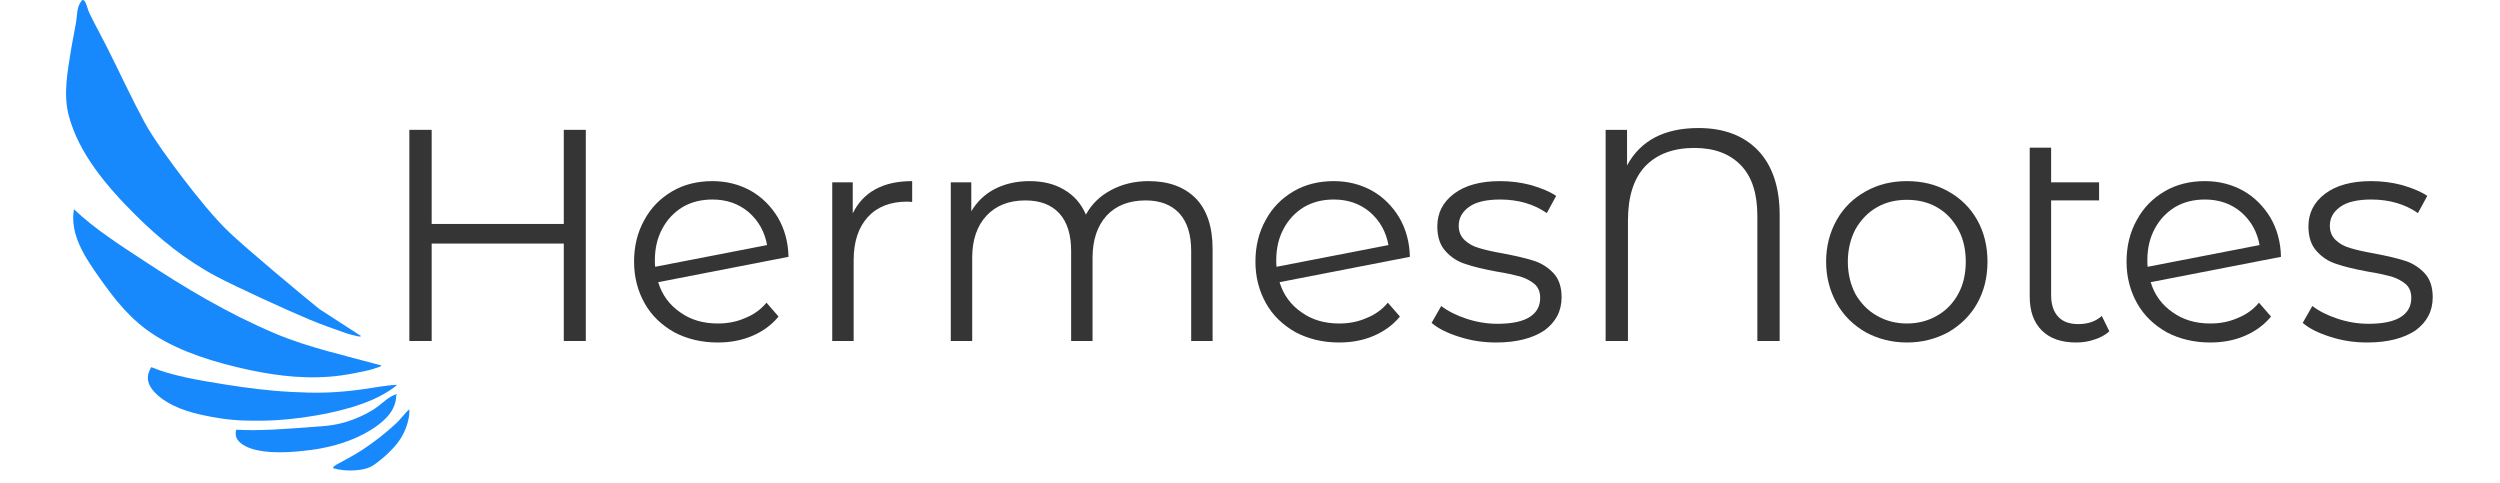
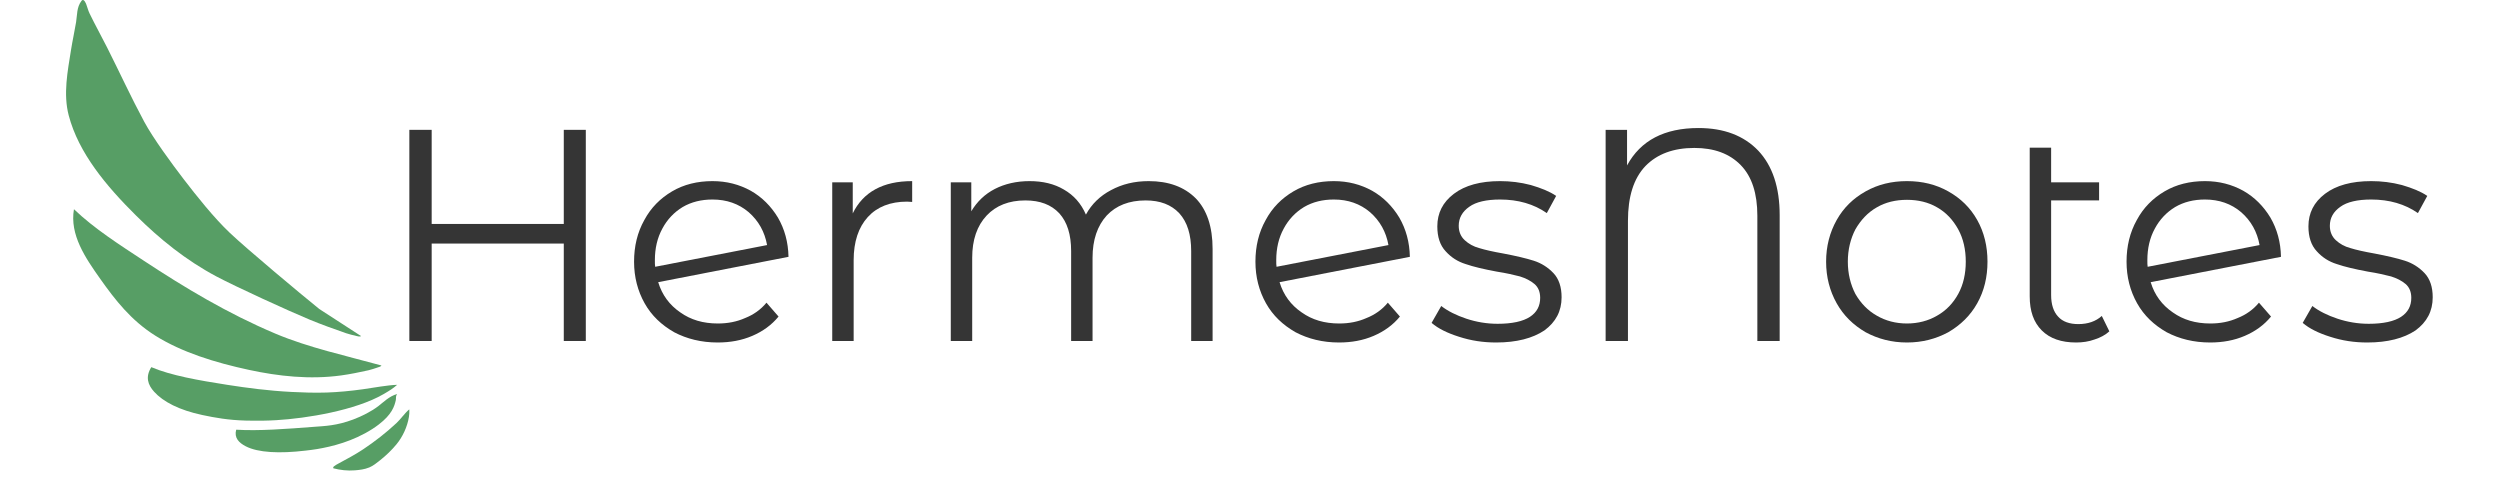
<svg xmlns="http://www.w3.org/2000/svg" width="100%" height="100%" viewBox="0 0 1607 310" version="1.1" xml:space="preserve" style="fill-rule:evenodd;clip-rule:evenodd;stroke-linejoin:round;stroke-miterlimit:2;">
  <g transform="matrix(1,0,0,1,0,-2548.62)">
    <g id="logo-l" transform="matrix(1.00388,0,0,0.19375,0,2548.62)">
      <rect x="0" y="0" width="1600" height="1600" style="fill:none;" />
      <g id="Logo" transform="matrix(1.90898,0,0,9.89104,-798.972,-5790.72)">
        <g transform="matrix(0.964506,0,0,0.964506,-34.6725,119.754)">
          <g transform="matrix(104.898,0,0,104.898,600.284,601.418)">
            <path d="M0.699,-0.7L0.699,-0L0.626,-0L0.626,-0.323L0.188,-0.323L0.188,-0L0.114,-0L0.114,-0.7L0.188,-0.7L0.188,-0.388L0.626,-0.388L0.626,-0.7L0.699,-0.7Z" style="fill:rgb(53,53,53);fill-rule:nonzero;" />
          </g>
          <g transform="matrix(104.898,0,0,104.898,685.566,601.418)">
            <path d="M0.324,-0.058C0.357,-0.058 0.387,-0.064 0.414,-0.076C0.442,-0.087 0.466,-0.104 0.485,-0.127L0.525,-0.081C0.502,-0.053 0.473,-0.032 0.438,-0.017C0.403,-0.002 0.365,0.005 0.323,0.005C0.269,0.005 0.221,-0.007 0.179,-0.029C0.137,-0.053 0.104,-0.084 0.081,-0.125C0.058,-0.166 0.046,-0.212 0.046,-0.263C0.046,-0.314 0.057,-0.36 0.08,-0.401C0.102,-0.442 0.133,-0.473 0.172,-0.496C0.211,-0.519 0.256,-0.53 0.306,-0.53C0.353,-0.53 0.395,-0.519 0.433,-0.498C0.47,-0.477 0.5,-0.447 0.523,-0.409C0.545,-0.371 0.557,-0.328 0.558,-0.279L0.126,-0.195C0.139,-0.152 0.164,-0.119 0.199,-0.095C0.234,-0.07 0.275,-0.058 0.324,-0.058ZM0.306,-0.469C0.269,-0.469 0.236,-0.461 0.207,-0.444C0.179,-0.427 0.156,-0.403 0.14,-0.373C0.123,-0.342 0.115,-0.307 0.115,-0.268C0.115,-0.258 0.115,-0.251 0.116,-0.246L0.487,-0.318C0.479,-0.362 0.459,-0.398 0.426,-0.427C0.393,-0.455 0.353,-0.469 0.306,-0.469Z" style="fill:rgb(53,53,53);fill-rule:nonzero;" />
          </g>
          <g transform="matrix(104.898,0,0,104.898,748.924,601.418)">
            <path d="M0.167,-0.423C0.184,-0.458 0.209,-0.485 0.242,-0.503C0.275,-0.521 0.315,-0.53 0.364,-0.53L0.364,-0.461L0.347,-0.462C0.292,-0.462 0.248,-0.445 0.217,-0.411C0.186,-0.377 0.17,-0.329 0.17,-0.268L0.17,-0L0.099,-0L0.099,-0.526L0.167,-0.526L0.167,-0.423Z" style="fill:rgb(53,53,53);fill-rule:nonzero;" />
          </g>
          <g transform="matrix(104.898,0,0,104.898,790.149,601.418)">
            <path d="M0.755,-0.53C0.821,-0.53 0.873,-0.511 0.911,-0.473C0.948,-0.435 0.967,-0.379 0.967,-0.305L0.967,-0L0.896,-0L0.896,-0.298C0.896,-0.353 0.883,-0.394 0.857,-0.423C0.83,-0.452 0.793,-0.466 0.745,-0.466C0.69,-0.466 0.647,-0.449 0.616,-0.416C0.585,-0.382 0.569,-0.335 0.569,-0.276L0.569,-0L0.498,-0L0.498,-0.298C0.498,-0.353 0.485,-0.394 0.459,-0.423C0.432,-0.452 0.395,-0.466 0.346,-0.466C0.292,-0.466 0.249,-0.449 0.218,-0.416C0.186,-0.382 0.17,-0.335 0.17,-0.276L0.17,-0L0.099,-0L0.099,-0.526L0.167,-0.526L0.167,-0.43C0.186,-0.462 0.212,-0.487 0.245,-0.504C0.278,-0.521 0.317,-0.53 0.36,-0.53C0.404,-0.53 0.442,-0.521 0.474,-0.502C0.507,-0.483 0.531,-0.456 0.547,-0.419C0.566,-0.454 0.594,-0.481 0.63,-0.5C0.667,-0.52 0.708,-0.53 0.755,-0.53Z" style="fill:rgb(53,53,53);fill-rule:nonzero;" />
          </g>
          <g transform="matrix(104.898,0,0,104.898,901.656,601.418)">
            <path d="M0.324,-0.058C0.357,-0.058 0.387,-0.064 0.414,-0.076C0.442,-0.087 0.466,-0.104 0.485,-0.127L0.525,-0.081C0.502,-0.053 0.473,-0.032 0.438,-0.017C0.403,-0.002 0.365,0.005 0.323,0.005C0.269,0.005 0.221,-0.007 0.179,-0.029C0.137,-0.053 0.104,-0.084 0.081,-0.125C0.058,-0.166 0.046,-0.212 0.046,-0.263C0.046,-0.314 0.057,-0.36 0.08,-0.401C0.102,-0.442 0.133,-0.473 0.172,-0.496C0.211,-0.519 0.256,-0.53 0.306,-0.53C0.353,-0.53 0.395,-0.519 0.433,-0.498C0.47,-0.477 0.5,-0.447 0.523,-0.409C0.545,-0.371 0.557,-0.328 0.558,-0.279L0.126,-0.195C0.139,-0.152 0.164,-0.119 0.199,-0.095C0.234,-0.07 0.275,-0.058 0.324,-0.058ZM0.306,-0.469C0.269,-0.469 0.236,-0.461 0.207,-0.444C0.179,-0.427 0.156,-0.403 0.14,-0.373C0.123,-0.342 0.115,-0.307 0.115,-0.268C0.115,-0.258 0.115,-0.251 0.116,-0.246L0.487,-0.318C0.479,-0.362 0.459,-0.398 0.426,-0.427C0.393,-0.455 0.353,-0.469 0.306,-0.469Z" style="fill:rgb(53,53,53);fill-rule:nonzero;" />
          </g>
          <g transform="matrix(104.898,0,0,104.898,965.014,601.418)">
            <path d="M0.24,0.005C0.197,0.005 0.157,-0.001 0.117,-0.014C0.079,-0.026 0.048,-0.041 0.026,-0.06L0.058,-0.116C0.08,-0.099 0.108,-0.085 0.141,-0.074C0.174,-0.063 0.209,-0.057 0.245,-0.057C0.293,-0.057 0.329,-0.065 0.352,-0.08C0.375,-0.095 0.386,-0.116 0.386,-0.143C0.386,-0.162 0.38,-0.178 0.367,-0.189C0.354,-0.2 0.338,-0.208 0.319,-0.214C0.3,-0.219 0.274,-0.225 0.242,-0.23C0.199,-0.238 0.165,-0.246 0.139,-0.255C0.113,-0.263 0.091,-0.277 0.073,-0.297C0.054,-0.317 0.045,-0.345 0.045,-0.38C0.045,-0.424 0.063,-0.46 0.1,-0.488C0.137,-0.516 0.188,-0.53 0.253,-0.53C0.287,-0.53 0.321,-0.526 0.355,-0.517C0.389,-0.507 0.417,-0.496 0.439,-0.481L0.408,-0.424C0.365,-0.454 0.313,-0.469 0.253,-0.469C0.208,-0.469 0.173,-0.461 0.151,-0.445C0.128,-0.429 0.116,-0.408 0.116,-0.382C0.116,-0.362 0.123,-0.346 0.136,-0.334C0.149,-0.322 0.165,-0.313 0.184,-0.308C0.203,-0.302 0.23,-0.296 0.264,-0.29C0.306,-0.282 0.34,-0.274 0.365,-0.266C0.39,-0.258 0.412,-0.244 0.43,-0.225C0.448,-0.206 0.457,-0.179 0.457,-0.145C0.457,-0.099 0.438,-0.063 0.4,-0.035C0.361,-0.009 0.308,0.005 0.24,0.005Z" style="fill:rgb(53,53,53);fill-rule:nonzero;" />
          </g>
          <g transform="matrix(104.898,0,0,104.898,1016.31,601.418)">
            <path d="M0.422,-0.706C0.506,-0.706 0.572,-0.681 0.62,-0.631C0.667,-0.581 0.691,-0.51 0.691,-0.417L0.691,-0L0.617,-0L0.617,-0.415C0.617,-0.489 0.599,-0.545 0.562,-0.583C0.525,-0.621 0.474,-0.64 0.408,-0.64C0.339,-0.64 0.285,-0.62 0.246,-0.58C0.207,-0.539 0.188,-0.479 0.188,-0.398L0.188,-0L0.114,-0L0.114,-0.7L0.185,-0.7L0.185,-0.582C0.23,-0.665 0.309,-0.706 0.422,-0.706Z" style="fill:rgb(53,53,53);fill-rule:nonzero;" />
          </g>
          <g transform="matrix(104.898,0,0,104.898,1100.12,601.418)">
            <path d="M0.314,0.005C0.263,0.005 0.218,-0.007 0.177,-0.029C0.136,-0.053 0.104,-0.084 0.081,-0.125C0.058,-0.166 0.046,-0.212 0.046,-0.263C0.046,-0.314 0.058,-0.36 0.081,-0.401C0.104,-0.442 0.136,-0.473 0.177,-0.496C0.218,-0.519 0.263,-0.53 0.314,-0.53C0.365,-0.53 0.41,-0.519 0.451,-0.496C0.492,-0.473 0.524,-0.442 0.547,-0.401C0.57,-0.36 0.581,-0.314 0.581,-0.263C0.581,-0.212 0.57,-0.166 0.547,-0.125C0.524,-0.084 0.492,-0.053 0.451,-0.029C0.41,-0.007 0.365,0.005 0.314,0.005ZM0.314,-0.058C0.351,-0.058 0.385,-0.067 0.414,-0.084C0.444,-0.101 0.467,-0.125 0.484,-0.156C0.501,-0.187 0.509,-0.223 0.509,-0.263C0.509,-0.303 0.501,-0.339 0.484,-0.37C0.467,-0.401 0.444,-0.426 0.414,-0.443C0.385,-0.46 0.351,-0.468 0.314,-0.468C0.277,-0.468 0.243,-0.46 0.214,-0.443C0.184,-0.426 0.161,-0.401 0.143,-0.37C0.127,-0.339 0.118,-0.303 0.118,-0.263C0.118,-0.223 0.127,-0.187 0.143,-0.156C0.161,-0.125 0.184,-0.101 0.214,-0.084C0.243,-0.067 0.277,-0.058 0.314,-0.058Z" style="fill:rgb(53,53,53);fill-rule:nonzero;" />
          </g>
          <g transform="matrix(104.898,0,0,104.898,1165.89,601.418)">
            <path d="M0.358,-0.032C0.345,-0.02 0.328,-0.011 0.309,-0.005C0.29,0.002 0.269,0.005 0.248,0.005C0.199,0.005 0.161,-0.008 0.134,-0.035C0.107,-0.062 0.094,-0.099 0.094,-0.148L0.094,-0.641L0.165,-0.641L0.165,-0.526L0.324,-0.526L0.324,-0.466L0.165,-0.466L0.165,-0.152C0.165,-0.121 0.173,-0.097 0.188,-0.081C0.203,-0.064 0.226,-0.056 0.255,-0.056C0.287,-0.056 0.313,-0.065 0.333,-0.083L0.358,-0.032Z" style="fill:rgb(53,53,53);fill-rule:nonzero;" />
          </g>
          <g transform="matrix(104.898,0,0,104.898,1204.6,601.418)">
            <path d="M0.324,-0.058C0.357,-0.058 0.387,-0.064 0.414,-0.076C0.442,-0.087 0.466,-0.104 0.485,-0.127L0.525,-0.081C0.502,-0.053 0.473,-0.032 0.438,-0.017C0.403,-0.002 0.365,0.005 0.323,0.005C0.269,0.005 0.221,-0.007 0.179,-0.029C0.137,-0.053 0.104,-0.084 0.081,-0.125C0.058,-0.166 0.046,-0.212 0.046,-0.263C0.046,-0.314 0.057,-0.36 0.08,-0.401C0.102,-0.442 0.133,-0.473 0.172,-0.496C0.211,-0.519 0.256,-0.53 0.306,-0.53C0.353,-0.53 0.395,-0.519 0.433,-0.498C0.47,-0.477 0.5,-0.447 0.523,-0.409C0.545,-0.371 0.557,-0.328 0.558,-0.279L0.126,-0.195C0.139,-0.152 0.164,-0.119 0.199,-0.095C0.234,-0.07 0.275,-0.058 0.324,-0.058ZM0.306,-0.469C0.269,-0.469 0.236,-0.461 0.207,-0.444C0.179,-0.427 0.156,-0.403 0.14,-0.373C0.123,-0.342 0.115,-0.307 0.115,-0.268C0.115,-0.258 0.115,-0.251 0.116,-0.246L0.487,-0.318C0.479,-0.362 0.459,-0.398 0.426,-0.427C0.393,-0.455 0.353,-0.469 0.306,-0.469Z" style="fill:rgb(53,53,53);fill-rule:nonzero;" />
          </g>
          <g transform="matrix(104.898,0,0,104.898,1267.96,601.418)">
            <path d="M0.24,0.005C0.197,0.005 0.157,-0.001 0.117,-0.014C0.079,-0.026 0.048,-0.041 0.026,-0.06L0.058,-0.116C0.08,-0.099 0.108,-0.085 0.141,-0.074C0.174,-0.063 0.209,-0.057 0.245,-0.057C0.293,-0.057 0.329,-0.065 0.352,-0.08C0.375,-0.095 0.386,-0.116 0.386,-0.143C0.386,-0.162 0.38,-0.178 0.367,-0.189C0.354,-0.2 0.338,-0.208 0.319,-0.214C0.3,-0.219 0.274,-0.225 0.242,-0.23C0.199,-0.238 0.165,-0.246 0.139,-0.255C0.113,-0.263 0.091,-0.277 0.073,-0.297C0.054,-0.317 0.045,-0.345 0.045,-0.38C0.045,-0.424 0.063,-0.46 0.1,-0.488C0.137,-0.516 0.188,-0.53 0.253,-0.53C0.287,-0.53 0.321,-0.526 0.355,-0.517C0.389,-0.507 0.417,-0.496 0.439,-0.481L0.408,-0.424C0.365,-0.454 0.313,-0.469 0.253,-0.469C0.208,-0.469 0.173,-0.461 0.151,-0.445C0.128,-0.429 0.116,-0.408 0.116,-0.382C0.116,-0.362 0.123,-0.346 0.136,-0.334C0.149,-0.322 0.165,-0.313 0.184,-0.308C0.203,-0.302 0.23,-0.296 0.264,-0.29C0.306,-0.282 0.34,-0.274 0.365,-0.266C0.39,-0.258 0.412,-0.244 0.43,-0.225C0.448,-0.206 0.457,-0.179 0.457,-0.145C0.457,-0.099 0.438,-0.063 0.4,-0.035C0.361,-0.009 0.308,0.005 0.24,0.005Z" style="fill:rgb(53,53,53);fill-rule:nonzero;" />
          </g>
        </g>
        <g transform="matrix(-0.360065,0,0,0.28538,797.554,435.233)">
-           <path d="M716.355,921.332L755.241,889.53C772.932,871.51 822.376,819.384 838.602,800C853.28,782.463 869.674,756.486 881.509,737.012C892.555,718.836 909.885,689.121 918.272,669.496C930.597,640.657 941.281,611.144 952.931,582.025C958.289,568.632 964.136,555.434 969.295,541.963C970.59,538.579 971.185,534.965 972.273,531.509C972.428,531.017 974.49,523.714 976.745,527.426C981.308,534.938 980.683,544.132 981.768,552.449C983.194,563.385 985.139,574.251 986.508,585.195C989.642,610.243 993.878,636.793 988.632,662.018C979.421,706.306 953.592,745.117 925.771,779.891C904.113,806.963 879.852,831.988 850.923,851.389C833.178,863.29 783.089,892.211 764.159,902.083C753.1,907.85 741.713,912.977 730.3,918.007C727.141,919.4 723.775,920.264 720.492,921.329C719.757,921.568 717.092,922.51 716.355,921.332Z" style="fill:rgb(23,137,252);" />
+           <path d="M716.355,921.332L755.241,889.53C772.932,871.51 822.376,819.384 838.602,800C853.28,782.463 869.674,756.486 881.509,737.012C892.555,718.836 909.885,689.121 918.272,669.496C930.597,640.657 941.281,611.144 952.931,582.025C958.289,568.632 964.136,555.434 969.295,541.963C970.59,538.579 971.185,534.965 972.273,531.509C972.428,531.017 974.49,523.714 976.745,527.426C981.308,534.938 980.683,544.132 981.768,552.449C983.194,563.385 985.139,574.251 986.508,585.195C989.642,610.243 993.878,636.793 988.632,662.018C979.421,706.306 953.592,745.117 925.771,779.891C904.113,806.963 879.852,831.988 850.923,851.389C833.178,863.29 783.089,892.211 764.159,902.083C753.1,907.85 741.713,912.977 730.3,918.007C727.141,919.4 723.775,920.264 720.492,921.329C719.757,921.568 717.092,922.51 716.355,921.332Z" style="fill:rgb(87,158,101);" />
          <g transform="matrix(0.733504,0.264298,-0.231268,0.641838,379.439,183.2)">
-             <path d="M719.528,907.686C754.603,875.285 792.506,844.779 822.351,807.096C866.066,751.901 900.808,690.561 932.975,628.14C952.381,590.48 972.558,552.661 985.322,512.055C1003.34,551.441 997.37,596.189 991.309,637.513C985.42,677.666 978.038,718.693 958.419,754.783C937.137,793.934 905.065,825.974 870.57,853.585C840.971,877.278 807.449,897.596 769.809,905.159C758.869,907.357 747.723,908.467 736.606,909.439C732.601,909.789 728.568,909.259 724.551,909.116C723.27,909.071 720.417,909.108 719.528,907.686Z" style="fill:rgb(23,137,252);" />
+             <path d="M719.528,907.686C754.603,875.285 792.506,844.779 822.351,807.096C866.066,751.901 900.808,690.561 932.975,628.14C952.381,590.48 972.558,552.661 985.322,512.055C1003.34,551.441 997.37,596.189 991.309,637.513C985.42,677.666 978.038,718.693 958.419,754.783C937.137,793.934 905.065,825.974 870.57,853.585C840.971,877.278 807.449,897.596 769.809,905.159C758.869,907.357 747.723,908.467 736.606,909.439C732.601,909.789 728.568,909.259 724.551,909.116C723.27,909.071 720.417,909.108 719.528,907.686Z" style="fill:rgb(87,158,101);" />
          </g>
          <g transform="matrix(0.621897,0.224083,-0.0759253,0.210715,337.799,634.705)">
-             <path d="M667.221,922.835C680.812,910.28 699.102,904.666 715.211,896.504C733.273,887.352 750.084,875.515 765.023,861.866C781.406,846.897 799.093,825.108 811.49,809.155C842.155,769.695 867.921,726.749 892.481,683.332C927.608,621.236 961.646,557.578 982.51,489.024C996.713,529.245 997.63,572.148 993.619,614.21C987.633,676.977 971.322,740.606 943.663,797.386C928.482,828.551 912.197,859.313 889.583,885.803C882.169,894.487 874.411,902.885 866.373,910.995C860.818,916.6 854.921,921.873 848.844,926.906C807.537,961.114 737.831,990.376 690.988,949.701C680.292,940.412 674.768,934.91 667.221,922.835Z" style="fill:rgb(23,137,252);" />
+             <path d="M667.221,922.835C680.812,910.28 699.102,904.666 715.211,896.504C733.273,887.352 750.084,875.515 765.023,861.866C781.406,846.897 799.093,825.108 811.49,809.155C842.155,769.695 867.921,726.749 892.481,683.332C927.608,621.236 961.646,557.578 982.51,489.024C996.713,529.245 997.63,572.148 993.619,614.21C987.633,676.977 971.322,740.606 943.663,797.386C928.482,828.551 912.197,859.313 889.583,885.803C882.169,894.487 874.411,902.885 866.373,910.995C860.818,916.6 854.921,921.873 848.844,926.906C807.537,961.114 737.831,990.376 690.988,949.701C680.292,940.412 674.768,934.91 667.221,922.835Z" style="fill:rgb(87,158,101);" />
          </g>
          <g transform="matrix(0.375905,0.254422,-0.0793888,0.117296,501.472,724.102)">
-             <path d="M658.325,834.677C674.502,819.734 695.099,841.534 707.902,848.473C727.674,859.189 750.233,857.396 769.949,847.748C807.348,829.446 827.631,787.796 847.201,753.651C896.969,666.815 946.998,579.888 983.686,486.473C999.321,534.477 997.984,586.09 991.532,635.581C979.891,724.87 945.027,811.019 895.948,886.185C888.955,896.895 882.015,907.673 874.226,917.819C845.746,954.918 802.459,997.787 750.818,983.402C744.965,981.772 739.312,979.32 734.003,976.367C696.787,955.669 680.633,908.834 669.189,870.813C665.606,858.906 665.111,845.534 658.325,834.677Z" style="fill:rgb(23,137,252);" />
+             <path d="M658.325,834.677C674.502,819.734 695.099,841.534 707.902,848.473C727.674,859.189 750.233,857.396 769.949,847.748C807.348,829.446 827.631,787.796 847.201,753.651C896.969,666.815 946.998,579.888 983.686,486.473C999.321,534.477 997.984,586.09 991.532,635.581C979.891,724.87 945.027,811.019 895.948,886.185C888.955,896.895 882.015,907.673 874.226,917.819C845.746,954.918 802.459,997.787 750.818,983.402C744.965,981.772 739.312,979.32 734.003,976.367C696.787,955.669 680.633,908.834 669.189,870.813C665.606,858.906 665.111,845.534 658.325,834.677Z" style="fill:rgb(87,158,101);" />
          </g>
          <g transform="matrix(0.0533187,0.205635,-0.121539,0.0315137,758.516,866.619)">
-             <path d="M539.47,952.96C565.57,928.85 599.381,915.95 626.756,893.583C691.441,840.732 749.935,780.591 803.404,716.51C842.104,670.13 874.877,619.224 908.988,569.512C913.638,562.736 921.09,551.593 927.402,546.127C930.807,543.178 935.949,542.587 938.362,546.79C940.189,600.057 936.998,653.724 925.542,705.879C918.309,738.806 910.176,772.36 894.313,802.427C881.554,826.609 861.59,845.795 842.386,864.76C811.878,894.889 778.408,921.76 741.205,943.203C693.289,970.822 634.032,980.392 579.963,968.639C564.208,965.215 560.475,963.067 545.678,956.858C543.748,956.048 540.686,954.907 539.47,952.96Z" style="fill:rgb(23,137,252);" />
+             <path d="M539.47,952.96C565.57,928.85 599.381,915.95 626.756,893.583C691.441,840.732 749.935,780.591 803.404,716.51C842.104,670.13 874.877,619.224 908.988,569.512C913.638,562.736 921.09,551.593 927.402,546.127C930.807,543.178 935.949,542.587 938.362,546.79C940.189,600.057 936.998,653.724 925.542,705.879C918.309,738.806 910.176,772.36 894.313,802.427C881.554,826.609 861.59,845.795 842.386,864.76C811.878,894.889 778.408,921.76 741.205,943.203C693.289,970.822 634.032,980.392 579.963,968.639C564.208,965.215 560.475,963.067 545.678,956.858C543.748,956.048 540.686,954.907 539.47,952.96Z" style="fill:rgb(87,158,101);" />
          </g>
        </g>
      </g>
    </g>
  </g>
</svg>
